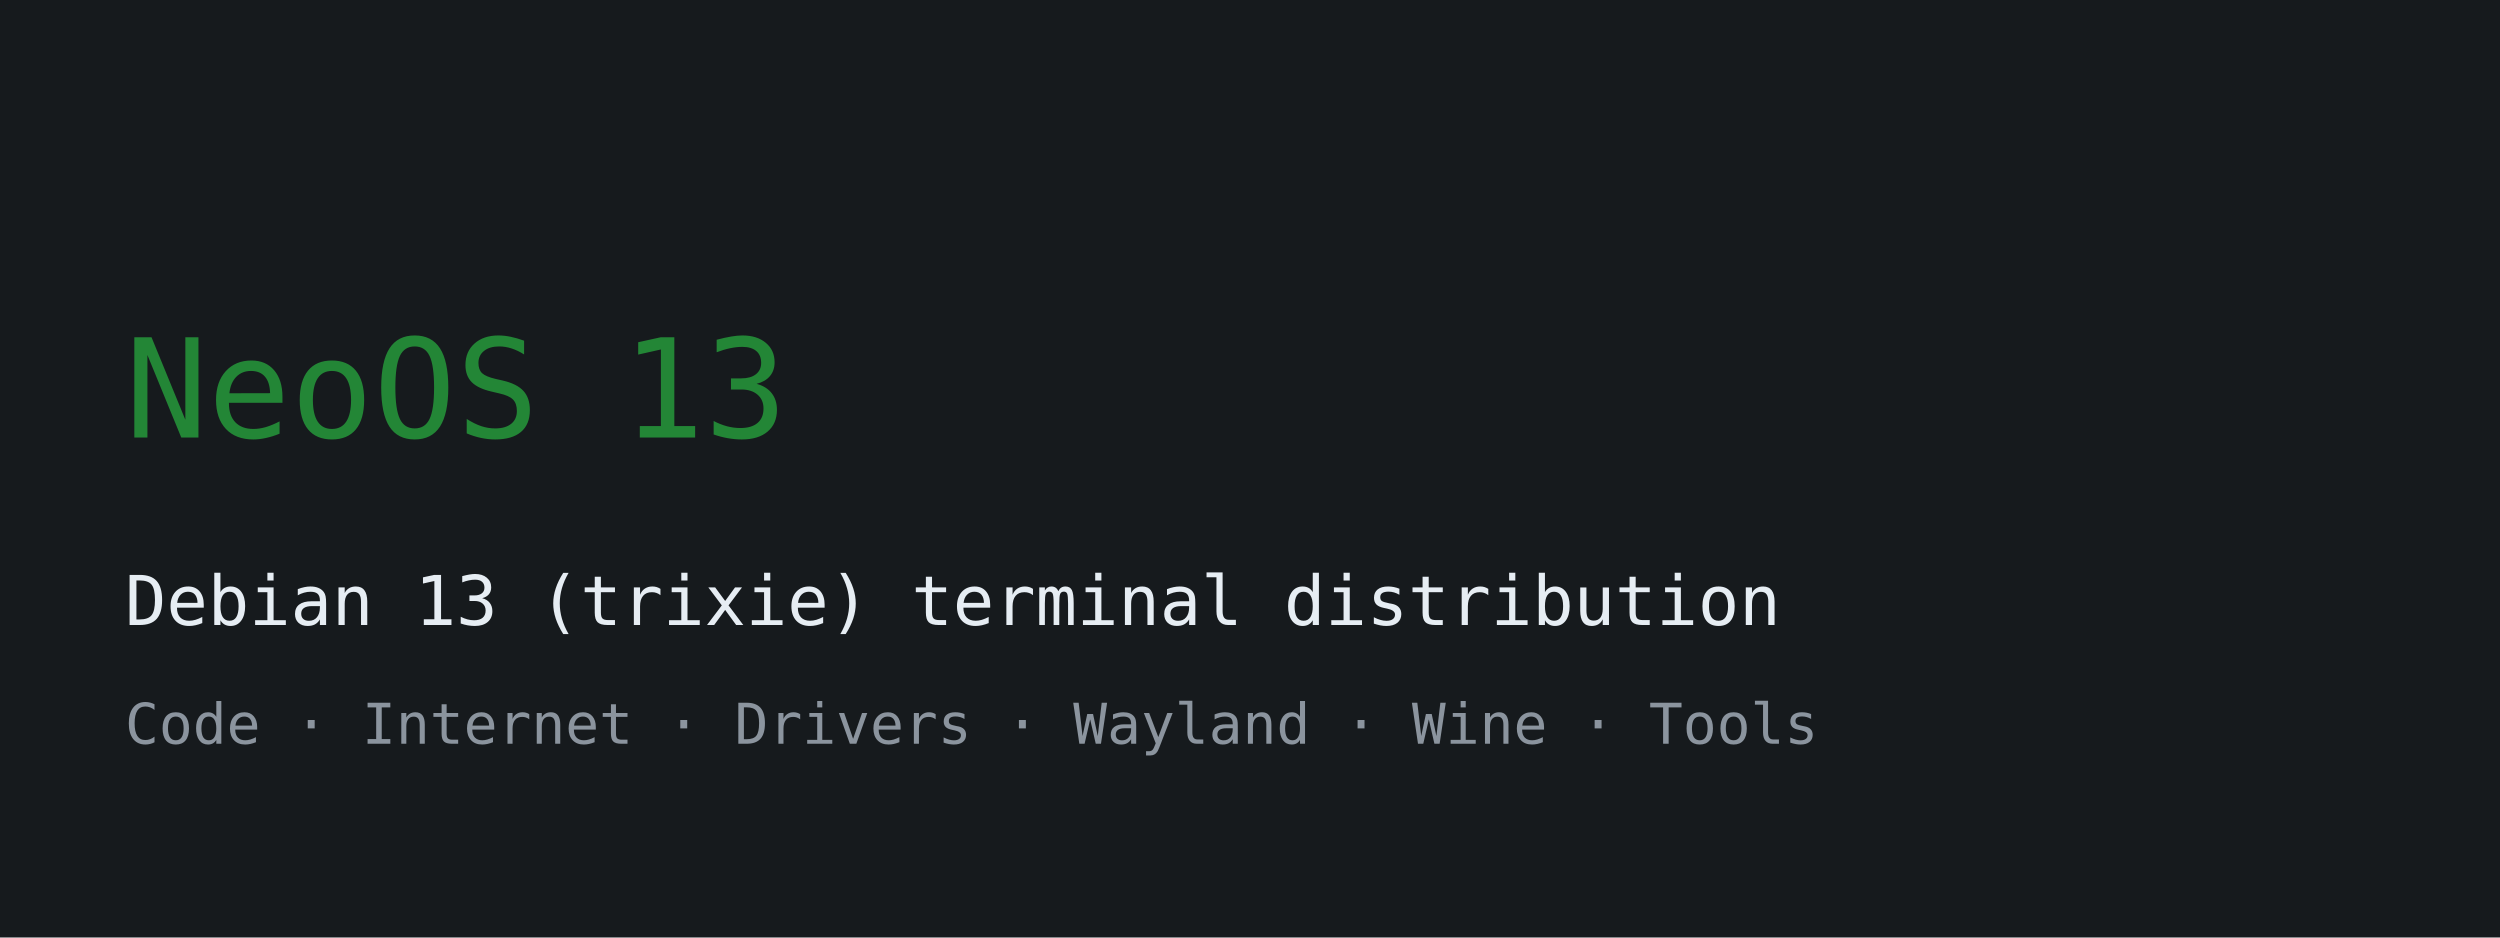
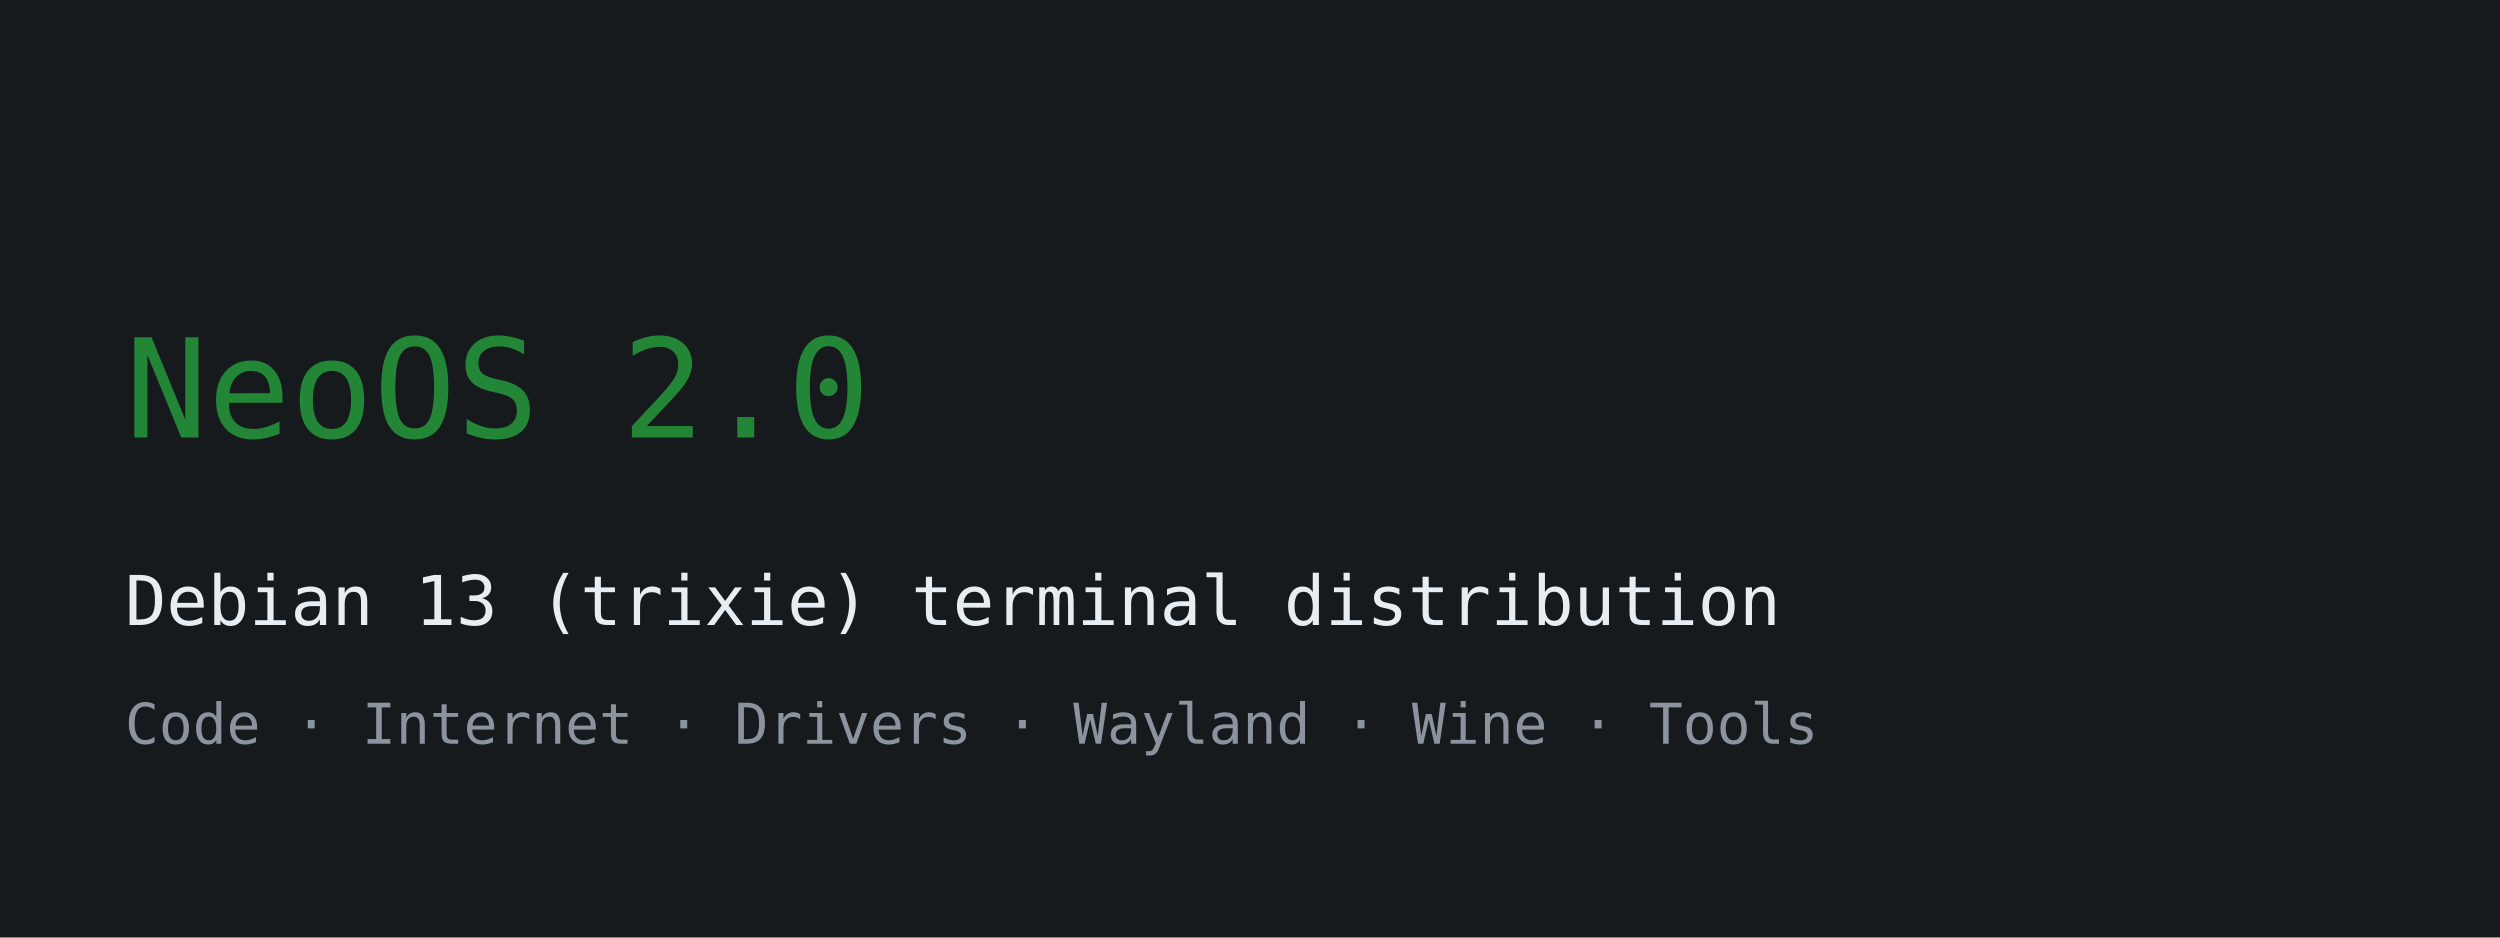
<svg xmlns="http://www.w3.org/2000/svg" width="800" height="300" viewBox="0 0 800 300">
  <rect width="800" height="300" fill="#161a1d" />
-   <text x="40" y="140" font-family="monospace" font-size="44" fill="#238636">NeoOS 13</text>
+   <text x="40" y="140" font-family="monospace" font-size="44" fill="#238636">NeoOS 2.0</text>
  <text x="40" y="200" font-family="monospace" font-size="22" fill="#e6edf3">Debian 13 (trixie) terminal distribution</text>
  <text x="40" y="238" font-family="monospace" font-size="18" fill="#8b949e">Code · Internet · Drivers · Wayland · Wine · Tools</text>
</svg>
